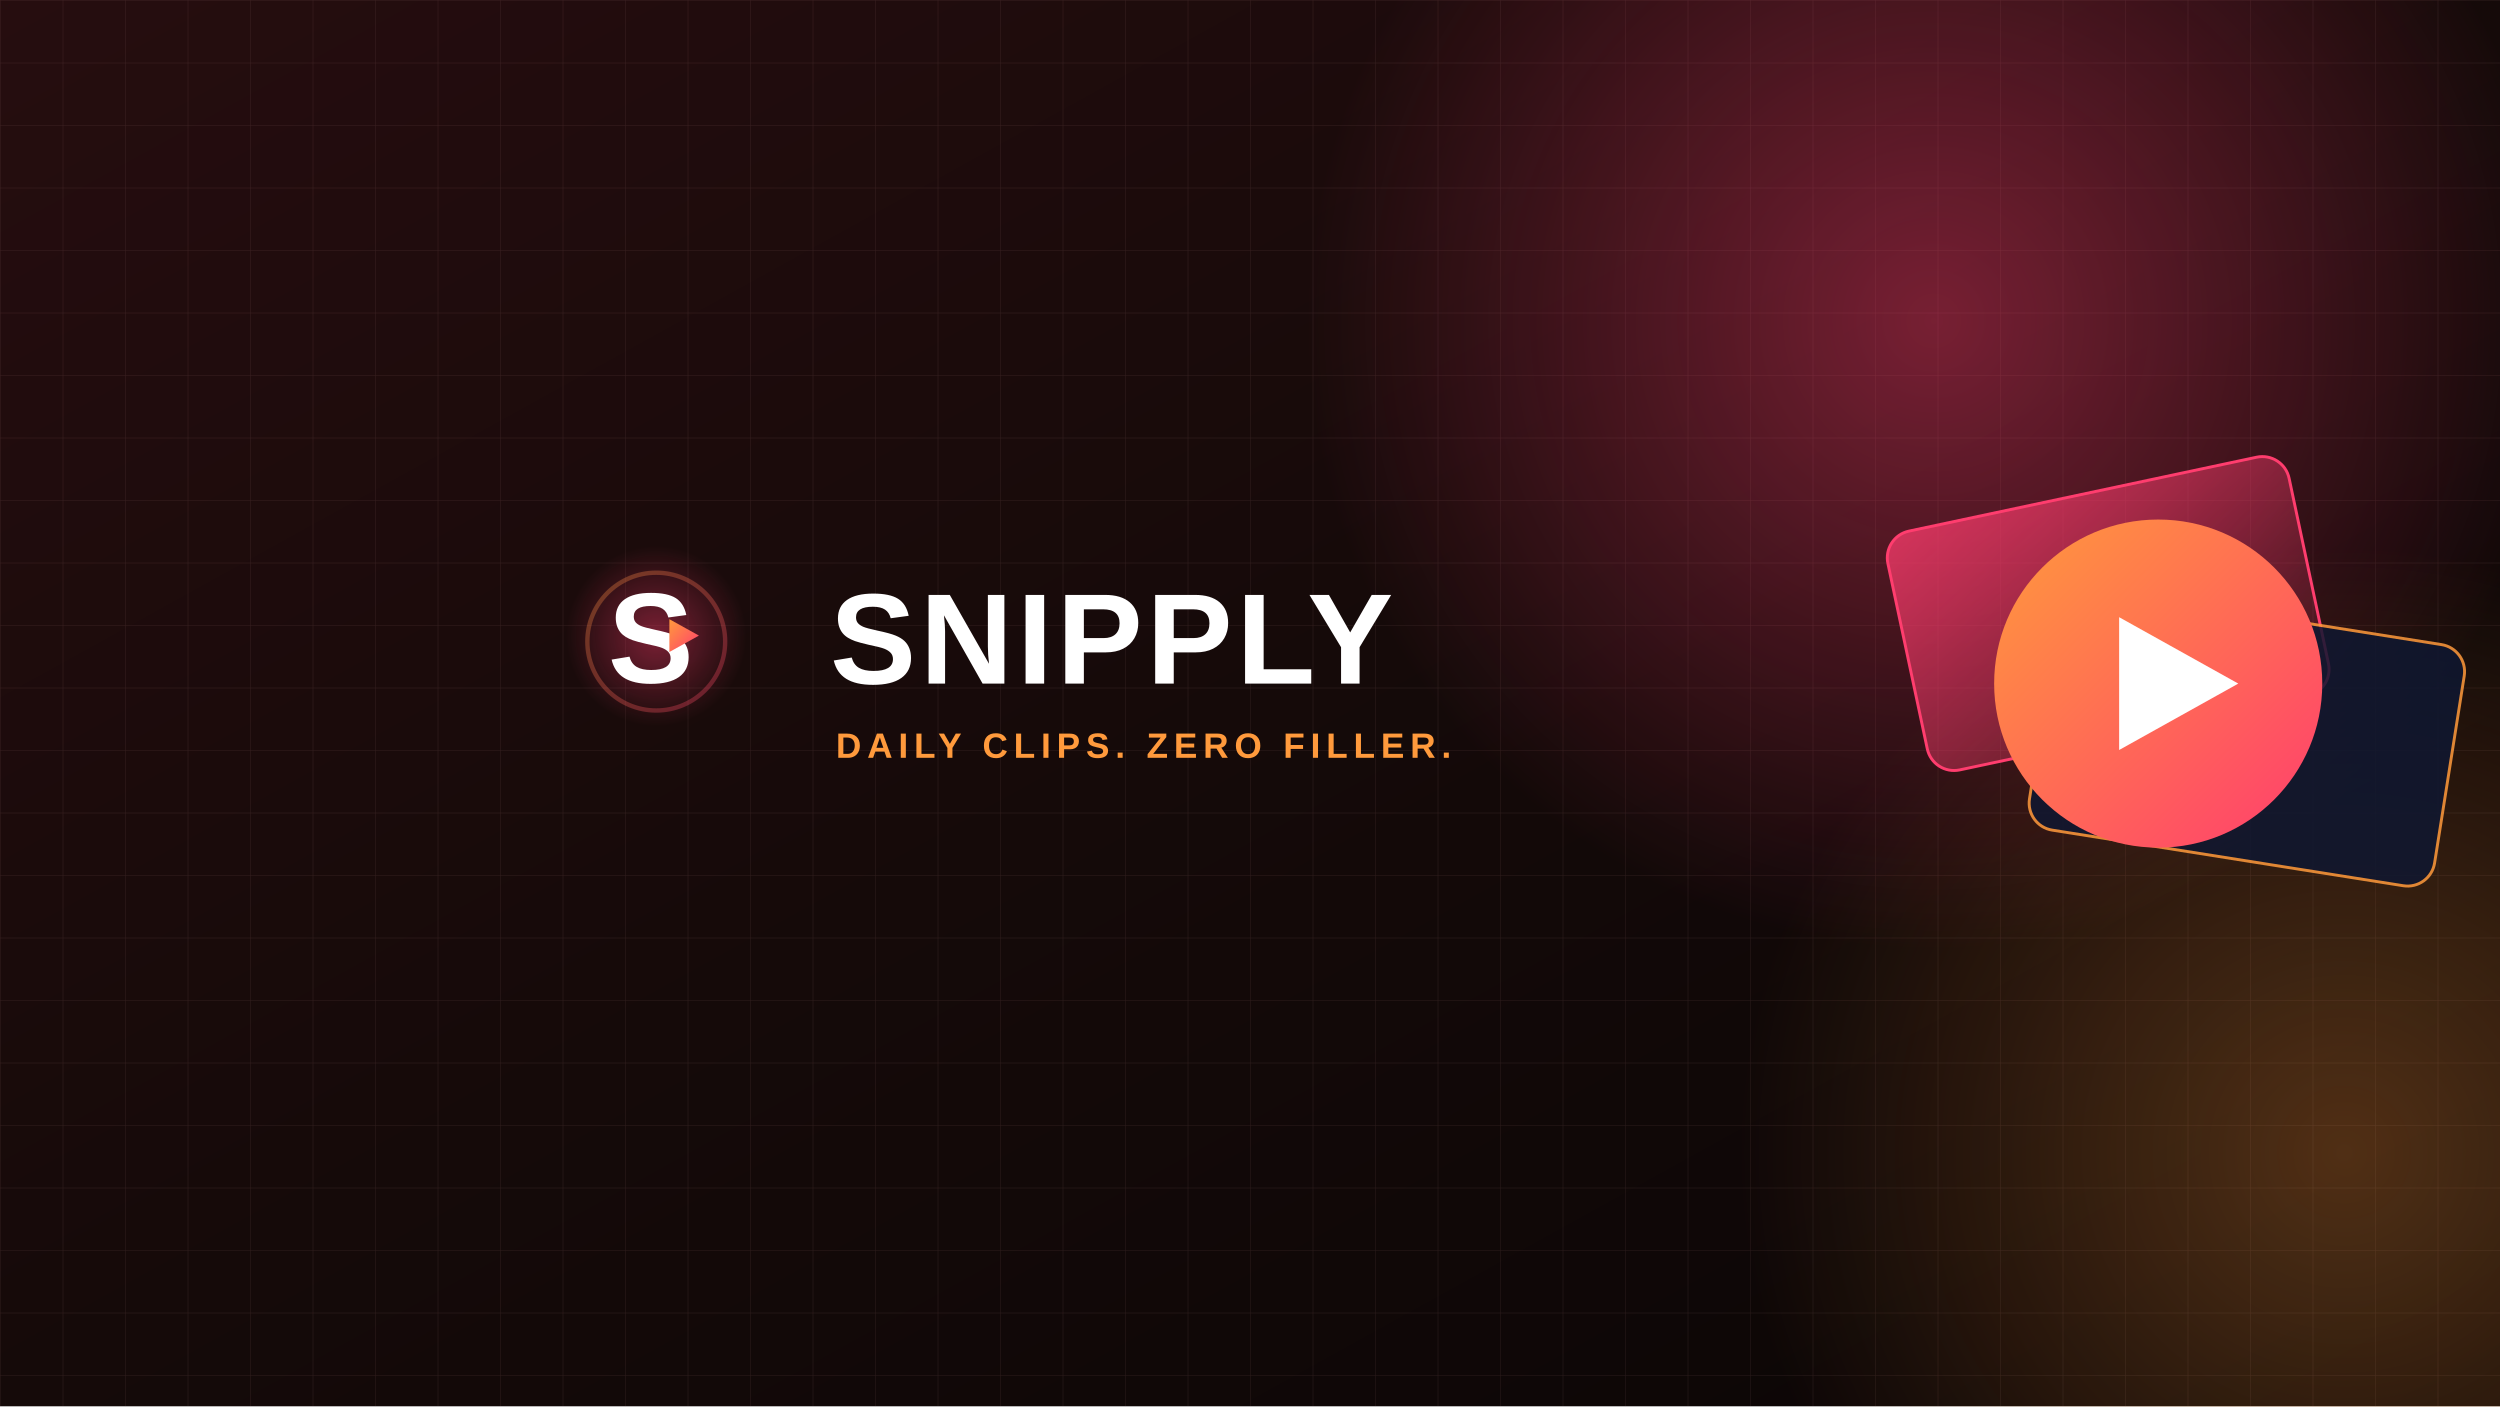
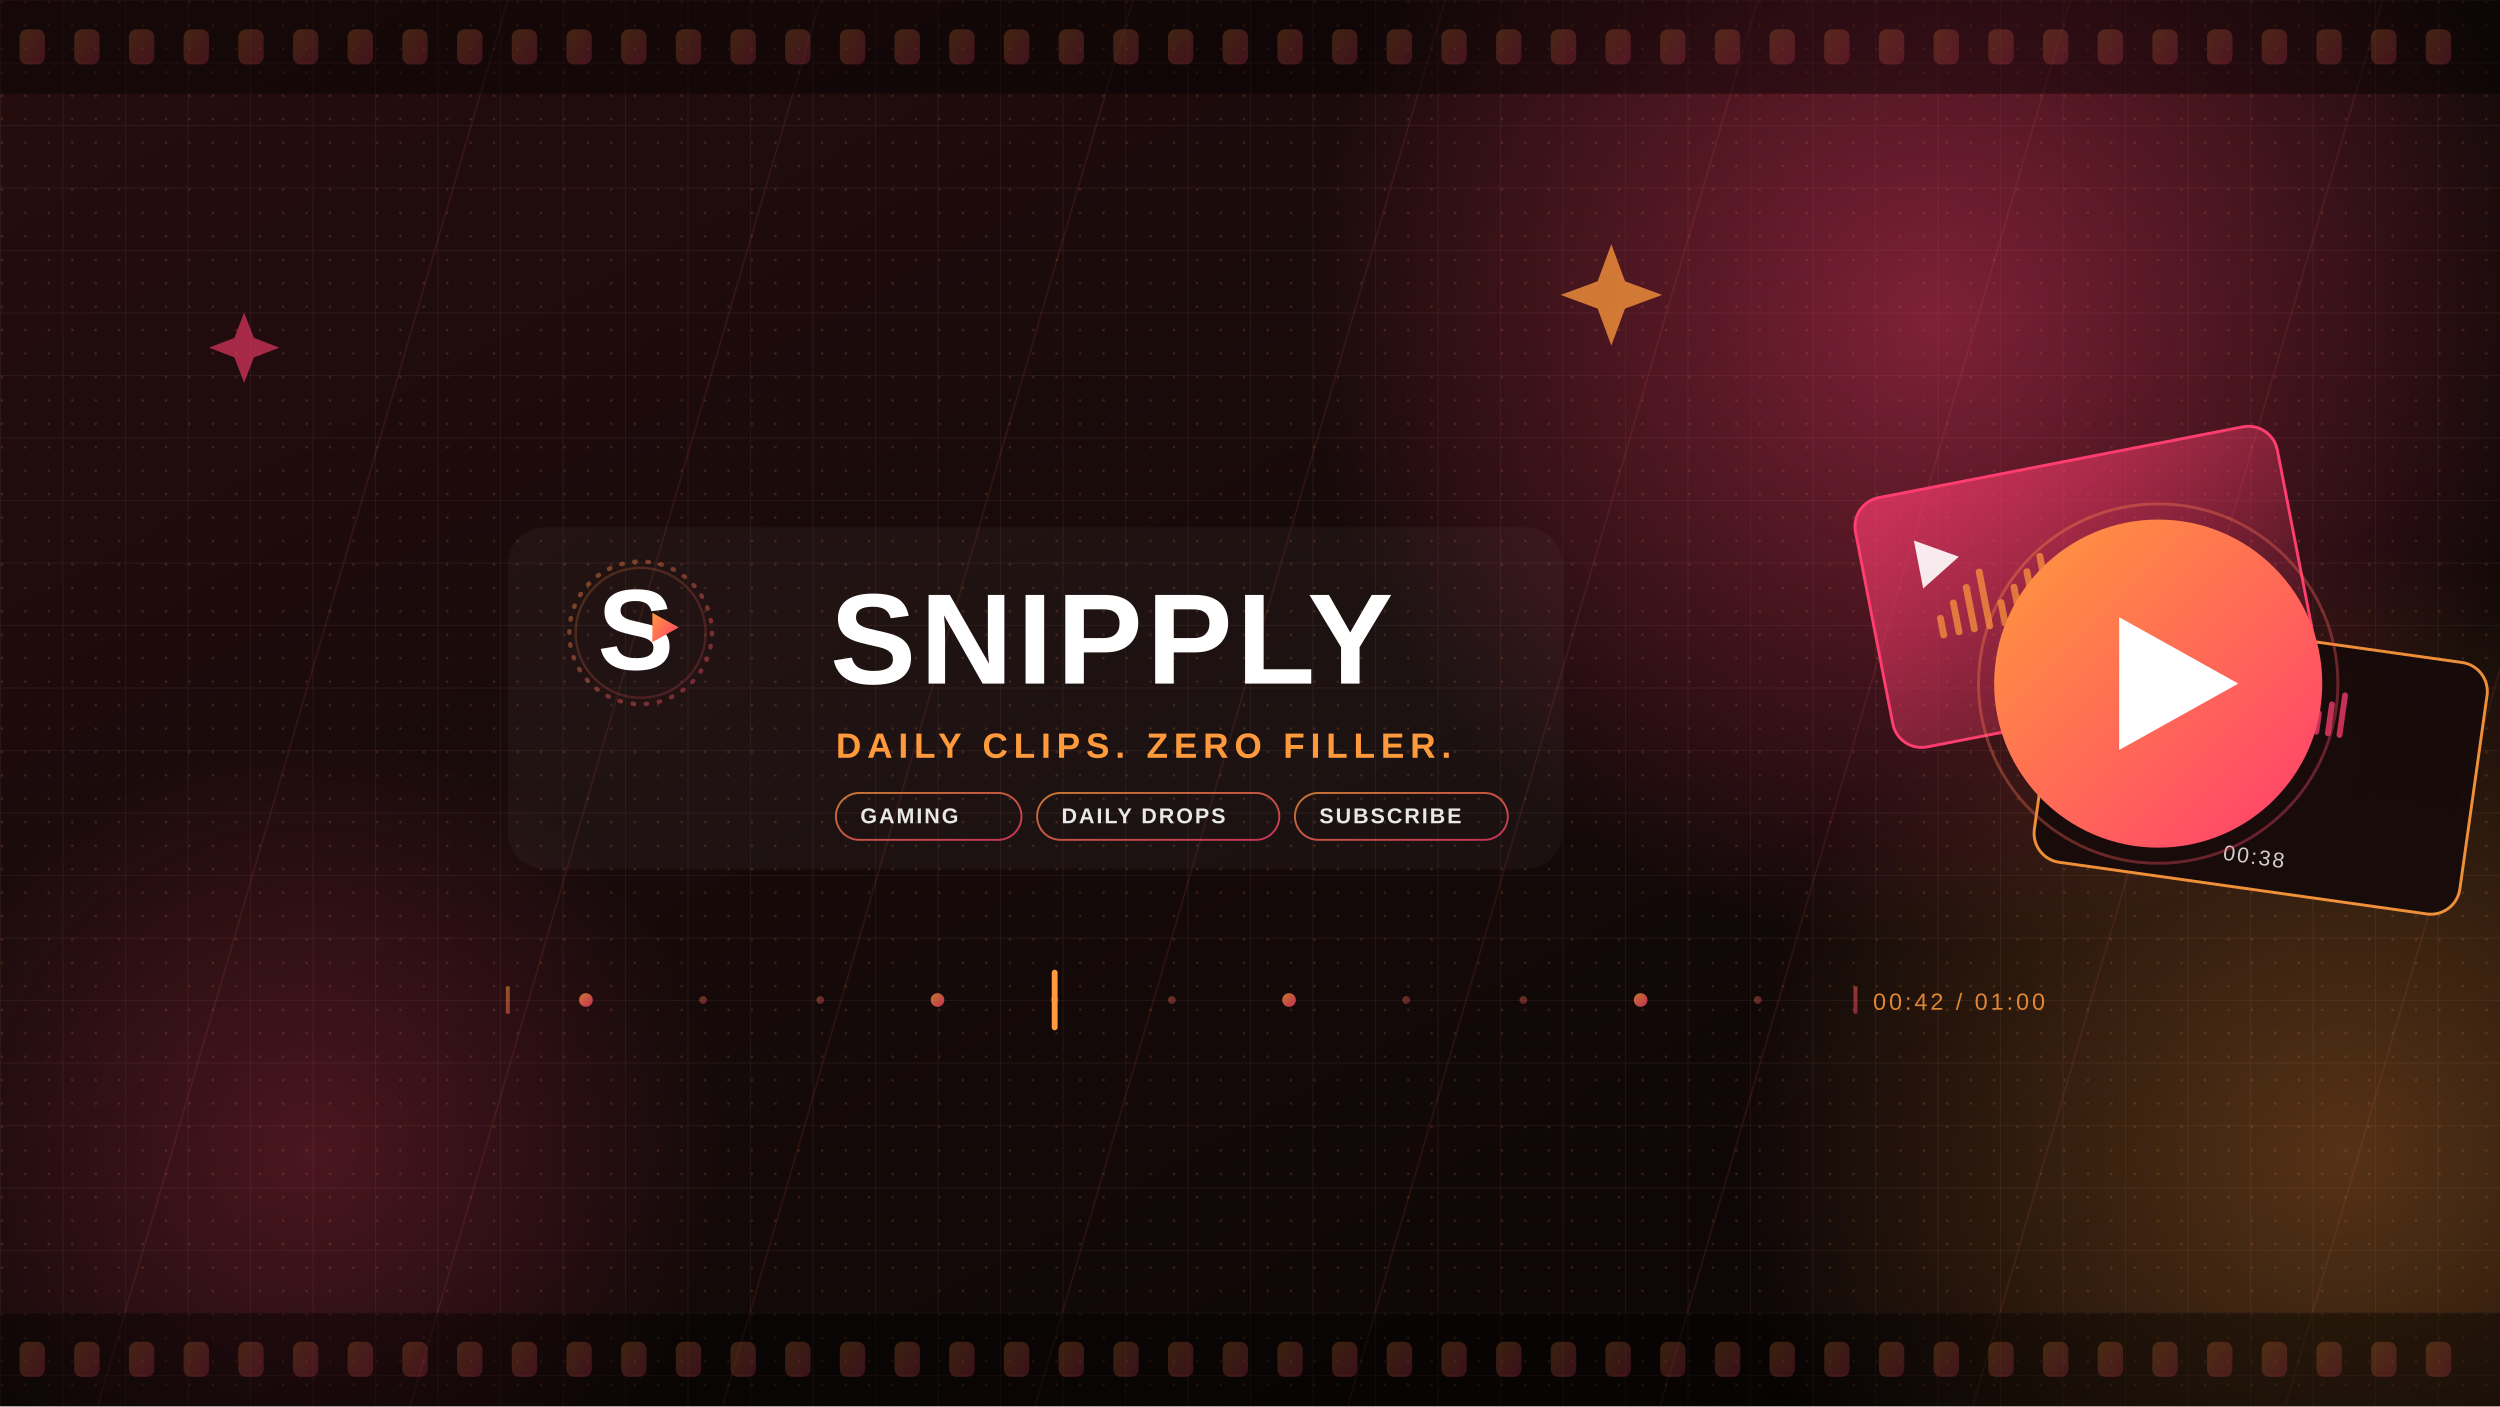
<svg xmlns="http://www.w3.org/2000/svg" width="2560" height="1440" viewBox="0 0 2560 1440">
  <defs>
    <linearGradient id="bg" x1="0" y1="0" x2="1" y2="1">
      <stop offset="0%" stop-color="#260D0F" />
      <stop offset="50%" stop-color="#150A09" />
      <stop offset="100%" stop-color="#0A0505" />
    </linearGradient>
    <linearGradient id="accent" x1="0" y1="0" x2="1" y2="1">
      <stop offset="0%" stop-color="#FF9A3C" />
      <stop offset="100%" stop-color="#FF3D6E" />
    </linearGradient>
-     <linearGradient id="violet" x1="0" y1="0" x2="1" y2="1">
-       <stop offset="0%" stop-color="#FF3D6E" stop-opacity="0.75" />
+     <linearGradient id="card" x1="0" y1="0" x2="1" y2="1">
+       <stop offset="0%" stop-color="#FF3D6E" stop-opacity="0.7" />
      <stop offset="100%" stop-color="#FF3D6E" stop-opacity="0.05" />
    </linearGradient>
    <radialGradient id="glowA" cx="50%" cy="50%" r="50%">
-       <stop offset="0%" stop-color="#FF3D6E" stop-opacity="0.42" />
+       <stop offset="0%" stop-color="#FF3D6E" stop-opacity="0.45" />
      <stop offset="100%" stop-color="#FF3D6E" stop-opacity="0" />
    </radialGradient>
    <radialGradient id="glowB" cx="50%" cy="50%" r="50%">
-       <stop offset="0%" stop-color="#FF9A3C" stop-opacity="0.28" />
+       <stop offset="0%" stop-color="#FF9A3C" stop-opacity="0.3" />
      <stop offset="100%" stop-color="#FF9A3C" stop-opacity="0" />
    </radialGradient>
    <pattern id="grid" width="64" height="64" patternUnits="userSpaceOnUse">
-       <path d="M 64 0 L 0 0 0 64" fill="none" stroke="#C78B8B" stroke-width="1" opacity="0.16" />
+       <path d="M 64 0 L 0 0 0 64" fill="none" stroke="#C78B8B" stroke-width="1" opacity="0.18" />
+     </pattern>
+     <pattern id="dots" width="24" height="24" patternUnits="userSpaceOnUse">
+       <circle cx="2" cy="2" r="1.4" fill="#FF9A3C" opacity="0.16" />
    </pattern>
  </defs>
  <rect width="2560" height="1440" fill="url(#bg)" />
  <rect width="2560" height="1440" fill="url(#grid)" />
+   <rect width="2560" height="1440" fill="url(#dots)" />
  <circle cx="1980" cy="330" r="640" fill="url(#glowA)" />
  <circle cx="2400" cy="1180" r="620" fill="url(#glowB)" />
-   <g transform="translate(560 545) scale(0.28)">
-     <circle cx="400" cy="380" r="330" fill="url(#glowA)" />
-     <circle cx="400" cy="400" r="252" fill="none" stroke="url(#accent)" stroke-width="16" opacity="0.32" />
+   <circle cx="320" cy="1180" r="420" fill="url(#glowA)" opacity="0.5" />
+   <path d="M 100 1440 L 520 0" stroke="url(#accent)" stroke-width="2" opacity="0.09" />
+   <path d="M 420 1440 L 840 0" stroke="url(#accent)" stroke-width="2" opacity="0.09" />
+   <path d="M 740 1440 L 1160 0" stroke="url(#accent)" stroke-width="2" opacity="0.09" />
+   <path d="M 1060 1440 L 1480 0" stroke="url(#accent)" stroke-width="2" opacity="0.09" />
+   <path d="M 1380 1440 L 1800 0" stroke="url(#accent)" stroke-width="2" opacity="0.09" />
+   <path d="M 1700 1440 L 2120 0" stroke="url(#accent)" stroke-width="2" opacity="0.09" />
+   <path d="M 2020 1440 L 2440 0" stroke="url(#accent)" stroke-width="2" opacity="0.09" />
+   <path d="M 2340 1440 L 2760 0" stroke="url(#accent)" stroke-width="2" opacity="0.09" />
+   <rect x="0" y="0" width="2560" height="96" fill="#000000" opacity="0.42" />
+   <rect x="0" y="1344" width="2560" height="96" fill="#000000" opacity="0.42" />
+   <rect x="20" y="30" width="26" height="36" rx="8" fill="url(#accent)" opacity="0.2" />
+   <rect x="76" y="30" width="26" height="36" rx="8" fill="url(#accent)" opacity="0.2" />
+   <rect x="132" y="30" width="26" height="36" rx="8" fill="url(#accent)" opacity="0.2" />
+   <rect x="188" y="30" width="26" height="36" rx="8" fill="url(#accent)" opacity="0.2" />
+   <rect x="244" y="30" width="26" height="36" rx="8" fill="url(#accent)" opacity="0.2" />
+   <rect x="300" y="30" width="26" height="36" rx="8" fill="url(#accent)" opacity="0.2" />
+   <rect x="356" y="30" width="26" height="36" rx="8" fill="url(#accent)" opacity="0.2" />
+   <rect x="412" y="30" width="26" height="36" rx="8" fill="url(#accent)" opacity="0.2" />
+   <rect x="468" y="30" width="26" height="36" rx="8" fill="url(#accent)" opacity="0.2" />
+   <rect x="524" y="30" width="26" height="36" rx="8" fill="url(#accent)" opacity="0.2" />
+   <rect x="580" y="30" width="26" height="36" rx="8" fill="url(#accent)" opacity="0.2" />
+   <rect x="636" y="30" width="26" height="36" rx="8" fill="url(#accent)" opacity="0.2" />
+   <rect x="692" y="30" width="26" height="36" rx="8" fill="url(#accent)" opacity="0.2" />
+   <rect x="748" y="30" width="26" height="36" rx="8" fill="url(#accent)" opacity="0.2" />
+   <rect x="804" y="30" width="26" height="36" rx="8" fill="url(#accent)" opacity="0.2" />
+   <rect x="860" y="30" width="26" height="36" rx="8" fill="url(#accent)" opacity="0.2" />
+   <rect x="916" y="30" width="26" height="36" rx="8" fill="url(#accent)" opacity="0.2" />
+   <rect x="972" y="30" width="26" height="36" rx="8" fill="url(#accent)" opacity="0.2" />
+   <rect x="1028" y="30" width="26" height="36" rx="8" fill="url(#accent)" opacity="0.2" />
+   <rect x="1084" y="30" width="26" height="36" rx="8" fill="url(#accent)" opacity="0.2" />
+   <rect x="1140" y="30" width="26" height="36" rx="8" fill="url(#accent)" opacity="0.2" />
+   <rect x="1196" y="30" width="26" height="36" rx="8" fill="url(#accent)" opacity="0.2" />
+   <rect x="1252" y="30" width="26" height="36" rx="8" fill="url(#accent)" opacity="0.2" />
+   <rect x="1308" y="30" width="26" height="36" rx="8" fill="url(#accent)" opacity="0.2" />
+   <rect x="1364" y="30" width="26" height="36" rx="8" fill="url(#accent)" opacity="0.2" />
+   <rect x="1420" y="30" width="26" height="36" rx="8" fill="url(#accent)" opacity="0.2" />
+   <rect x="1476" y="30" width="26" height="36" rx="8" fill="url(#accent)" opacity="0.2" />
+   <rect x="1532" y="30" width="26" height="36" rx="8" fill="url(#accent)" opacity="0.2" />
+   <rect x="1588" y="30" width="26" height="36" rx="8" fill="url(#accent)" opacity="0.2" />
+   <rect x="1644" y="30" width="26" height="36" rx="8" fill="url(#accent)" opacity="0.2" />
+   <rect x="1700" y="30" width="26" height="36" rx="8" fill="url(#accent)" opacity="0.2" />
+   <rect x="1756" y="30" width="26" height="36" rx="8" fill="url(#accent)" opacity="0.2" />
+   <rect x="1812" y="30" width="26" height="36" rx="8" fill="url(#accent)" opacity="0.2" />
+   <rect x="1868" y="30" width="26" height="36" rx="8" fill="url(#accent)" opacity="0.2" />
+   <rect x="1924" y="30" width="26" height="36" rx="8" fill="url(#accent)" opacity="0.2" />
+   <rect x="1980" y="30" width="26" height="36" rx="8" fill="url(#accent)" opacity="0.2" />
+   <rect x="2036" y="30" width="26" height="36" rx="8" fill="url(#accent)" opacity="0.2" />
+   <rect x="2092" y="30" width="26" height="36" rx="8" fill="url(#accent)" opacity="0.2" />
+   <rect x="2148" y="30" width="26" height="36" rx="8" fill="url(#accent)" opacity="0.2" />
+   <rect x="2204" y="30" width="26" height="36" rx="8" fill="url(#accent)" opacity="0.2" />
+   <rect x="2260" y="30" width="26" height="36" rx="8" fill="url(#accent)" opacity="0.2" />
+   <rect x="2316" y="30" width="26" height="36" rx="8" fill="url(#accent)" opacity="0.2" />
+   <rect x="2372" y="30" width="26" height="36" rx="8" fill="url(#accent)" opacity="0.2" />
+   <rect x="2428" y="30" width="26" height="36" rx="8" fill="url(#accent)" opacity="0.2" />
+   <rect x="2484" y="30" width="26" height="36" rx="8" fill="url(#accent)" opacity="0.2" />
+   <rect x="20" y="1374" width="26" height="36" rx="8" fill="url(#accent)" opacity="0.2" />
+   <rect x="76" y="1374" width="26" height="36" rx="8" fill="url(#accent)" opacity="0.2" />
+   <rect x="132" y="1374" width="26" height="36" rx="8" fill="url(#accent)" opacity="0.2" />
+   <rect x="188" y="1374" width="26" height="36" rx="8" fill="url(#accent)" opacity="0.2" />
+   <rect x="244" y="1374" width="26" height="36" rx="8" fill="url(#accent)" opacity="0.2" />
+   <rect x="300" y="1374" width="26" height="36" rx="8" fill="url(#accent)" opacity="0.2" />
+   <rect x="356" y="1374" width="26" height="36" rx="8" fill="url(#accent)" opacity="0.2" />
+   <rect x="412" y="1374" width="26" height="36" rx="8" fill="url(#accent)" opacity="0.2" />
+   <rect x="468" y="1374" width="26" height="36" rx="8" fill="url(#accent)" opacity="0.2" />
+   <rect x="524" y="1374" width="26" height="36" rx="8" fill="url(#accent)" opacity="0.2" />
+   <rect x="580" y="1374" width="26" height="36" rx="8" fill="url(#accent)" opacity="0.2" />
+   <rect x="636" y="1374" width="26" height="36" rx="8" fill="url(#accent)" opacity="0.2" />
+   <rect x="692" y="1374" width="26" height="36" rx="8" fill="url(#accent)" opacity="0.2" />
+   <rect x="748" y="1374" width="26" height="36" rx="8" fill="url(#accent)" opacity="0.2" />
+   <rect x="804" y="1374" width="26" height="36" rx="8" fill="url(#accent)" opacity="0.2" />
+   <rect x="860" y="1374" width="26" height="36" rx="8" fill="url(#accent)" opacity="0.2" />
+   <rect x="916" y="1374" width="26" height="36" rx="8" fill="url(#accent)" opacity="0.2" />
+   <rect x="972" y="1374" width="26" height="36" rx="8" fill="url(#accent)" opacity="0.2" />
+   <rect x="1028" y="1374" width="26" height="36" rx="8" fill="url(#accent)" opacity="0.2" />
+   <rect x="1084" y="1374" width="26" height="36" rx="8" fill="url(#accent)" opacity="0.2" />
+   <rect x="1140" y="1374" width="26" height="36" rx="8" fill="url(#accent)" opacity="0.2" />
+   <rect x="1196" y="1374" width="26" height="36" rx="8" fill="url(#accent)" opacity="0.2" />
+   <rect x="1252" y="1374" width="26" height="36" rx="8" fill="url(#accent)" opacity="0.2" />
+   <rect x="1308" y="1374" width="26" height="36" rx="8" fill="url(#accent)" opacity="0.2" />
+   <rect x="1364" y="1374" width="26" height="36" rx="8" fill="url(#accent)" opacity="0.2" />
+   <rect x="1420" y="1374" width="26" height="36" rx="8" fill="url(#accent)" opacity="0.2" />
+   <rect x="1476" y="1374" width="26" height="36" rx="8" fill="url(#accent)" opacity="0.2" />
+   <rect x="1532" y="1374" width="26" height="36" rx="8" fill="url(#accent)" opacity="0.2" />
+   <rect x="1588" y="1374" width="26" height="36" rx="8" fill="url(#accent)" opacity="0.2" />
+   <rect x="1644" y="1374" width="26" height="36" rx="8" fill="url(#accent)" opacity="0.2" />
+   <rect x="1700" y="1374" width="26" height="36" rx="8" fill="url(#accent)" opacity="0.2" />
+   <rect x="1756" y="1374" width="26" height="36" rx="8" fill="url(#accent)" opacity="0.2" />
+   <rect x="1812" y="1374" width="26" height="36" rx="8" fill="url(#accent)" opacity="0.2" />
+   <rect x="1868" y="1374" width="26" height="36" rx="8" fill="url(#accent)" opacity="0.2" />
+   <rect x="1924" y="1374" width="26" height="36" rx="8" fill="url(#accent)" opacity="0.2" />
+   <rect x="1980" y="1374" width="26" height="36" rx="8" fill="url(#accent)" opacity="0.2" />
+   <rect x="2036" y="1374" width="26" height="36" rx="8" fill="url(#accent)" opacity="0.2" />
+   <rect x="2092" y="1374" width="26" height="36" rx="8" fill="url(#accent)" opacity="0.2" />
+   <rect x="2148" y="1374" width="26" height="36" rx="8" fill="url(#accent)" opacity="0.2" />
+   <rect x="2204" y="1374" width="26" height="36" rx="8" fill="url(#accent)" opacity="0.2" />
+   <rect x="2260" y="1374" width="26" height="36" rx="8" fill="url(#accent)" opacity="0.2" />
+   <rect x="2316" y="1374" width="26" height="36" rx="8" fill="url(#accent)" opacity="0.2" />
+   <rect x="2372" y="1374" width="26" height="36" rx="8" fill="url(#accent)" opacity="0.2" />
+   <rect x="2428" y="1374" width="26" height="36" rx="8" fill="url(#accent)" opacity="0.2" />
+   <rect x="2484" y="1374" width="26" height="36" rx="8" fill="url(#accent)" opacity="0.2" />
+   <rect x="520" y="540" width="1080" height="350" rx="38" fill="#FFFFFF" opacity="0.035" stroke="url(#accent)" stroke-width="2" stroke-opacity="0.18" />
+   <g transform="translate(556 548) scale(0.25)">
+     <circle cx="400" cy="400" r="266" fill="none" stroke="url(#accent)" stroke-width="10" opacity="0.2" />
+     <circle cx="400" cy="400" r="292" fill="none" stroke="url(#accent)" stroke-width="18" stroke-dasharray="6 48" stroke-linecap="round" opacity="0.4" />
    <text x="380" y="550" text-anchor="middle" font-family="Liberation Sans, Arial, sans-serif" font-size="470" font-weight="bold" fill="#FFFFFF">S</text>
    <path d="M 448 318 L 448 438 L 556 378 Z" fill="url(#accent)" />
  </g>
  <text x="850" y="700" font-family="Liberation Sans, Arial, sans-serif" font-size="132" font-weight="bold" letter-spacing="4" fill="#FFFFFF">SNIPPLY</text>
  <text x="856" y="776" font-family="Liberation Sans, Arial, sans-serif" font-size="36" font-weight="bold" letter-spacing="6" fill="#FF9A3C">DAILY CLIPS. ZERO FILLER.</text>
-   <g transform="rotate(-12 2180 680)">
-     <rect x="1960" y="500" width="420" height="250" rx="28" fill="url(#violet)" stroke="#FF3D6E" stroke-width="3" />
-   </g>
-   <g transform="rotate(9 2300 760)">
-     <rect x="2090" y="630" width="420" height="250" rx="28" fill="#0E1630" stroke="#FF9A3C" stroke-width="3" opacity="0.85" />
+   <g font-family="Liberation Sans, Arial, sans-serif" font-size="22" font-weight="bold" letter-spacing="2">
+     <rect x="856" y="812" width="190" height="48" rx="24" fill="none" stroke="url(#accent)" stroke-width="2" opacity="0.75" />
+     <text x="881" y="843" fill="#FFFFFF" opacity="0.9">GAMING</text>
+     <rect x="1062" y="812" width="248" height="48" rx="24" fill="none" stroke="url(#accent)" stroke-width="2" opacity="0.75" />
+     <text x="1087" y="843" fill="#FFFFFF" opacity="0.9">DAILY DROPS</text>
+     <rect x="1326" y="812" width="218" height="48" rx="24" fill="none" stroke="url(#accent)" stroke-width="2" opacity="0.75" />
+     <text x="1351" y="843" fill="#FFFFFF" opacity="0.9">SUBSCRIBE</text>
+   </g>
+   <path d="M 520 1024 L 1900 1024" stroke="url(#accent)" stroke-width="3" opacity="0.28" />
+   <path d="M 520 1010 L 520 1038 M 1900 1010 L 1900 1038" stroke="url(#accent)" stroke-width="4" opacity="0.5" />
+   <circle cx="600" cy="1024" r="7" fill="url(#accent)" opacity="0.75" />
+   <circle cx="720" cy="1024" r="4" fill="url(#accent)" opacity="0.35" />
+   <circle cx="840" cy="1024" r="4" fill="url(#accent)" opacity="0.35" />
+   <circle cx="960" cy="1024" r="7" fill="url(#accent)" opacity="0.75" />
+   <circle cx="1080" cy="1024" r="4" fill="url(#accent)" opacity="0.35" />
+   <circle cx="1200" cy="1024" r="4" fill="url(#accent)" opacity="0.35" />
+   <circle cx="1320" cy="1024" r="7" fill="url(#accent)" opacity="0.75" />
+   <circle cx="1440" cy="1024" r="4" fill="url(#accent)" opacity="0.35" />
+   <circle cx="1560" cy="1024" r="4" fill="url(#accent)" opacity="0.35" />
+   <circle cx="1680" cy="1024" r="7" fill="url(#accent)" opacity="0.75" />
+   <circle cx="1800" cy="1024" r="4" fill="url(#accent)" opacity="0.35" />
+   <path d="M 1080 996 L 1080 1052" stroke="#FF9A3C" stroke-width="6" stroke-linecap="round" />
+   <text x="1918" y="1034" font-family="Liberation Sans, Arial, sans-serif" font-size="24" letter-spacing="3" fill="#FF9A3C" opacity="0.85">00:42 / 01:00</text>
+   <g transform="rotate(-11 2140 600)">
+     <rect x="1915" y="470" width="440" height="260" rx="30" fill="url(#card)" stroke="#FF3D6E" stroke-width="3" />
+     <path d="M 1972 520 L 1972 570 L 2014 545 Z" fill="#FFFFFF" opacity="0.9" />
+     <rect x="1980" y="600" width="7" height="24" rx="3" fill="#FF9A3C" opacity="0.7" />
+     <rect x="1996" y="587" width="7" height="37" rx="3" fill="#FF9A3C" opacity="0.7" />
+     <rect x="2012" y="574" width="7" height="50" rx="3" fill="#FF9A3C" opacity="0.7" />
+     <rect x="2028" y="561" width="7" height="63" rx="3" fill="#FF9A3C" opacity="0.7" />
+     <rect x="2044" y="596" width="7" height="28" rx="3" fill="#FF9A3C" opacity="0.7" />
+     <rect x="2060" y="583" width="7" height="41" rx="3" fill="#FF9A3C" opacity="0.7" />
+     <rect x="2076" y="570" width="7" height="54" rx="3" fill="#FF9A3C" opacity="0.7" />
+     <rect x="2092" y="557" width="7" height="67" rx="3" fill="#FF9A3C" opacity="0.7" />
+     <rect x="2108" y="592" width="7" height="32" rx="3" fill="#FF9A3C" opacity="0.7" />
+     <rect x="2124" y="579" width="7" height="45" rx="3" fill="#FF9A3C" opacity="0.7" />
+     <rect x="2140" y="566" width="7" height="58" rx="3" fill="#FF9A3C" opacity="0.7" />
+     <rect x="2156" y="553" width="7" height="71" rx="3" fill="#FF9A3C" opacity="0.7" />
+     <rect x="2172" y="588" width="7" height="36" rx="3" fill="#FF9A3C" opacity="0.7" />
+     <rect x="2188" y="575" width="7" height="49" rx="3" fill="#FF9A3C" opacity="0.7" />
+     <rect x="2204" y="562" width="7" height="62" rx="3" fill="#FF9A3C" opacity="0.7" />
+     <rect x="2220" y="597" width="7" height="27" rx="3" fill="#FF9A3C" opacity="0.7" />
+     <rect x="2236" y="584" width="7" height="40" rx="3" fill="#FF9A3C" opacity="0.7" />
+     <text x="2110" y="708" font-family="Liberation Sans, Arial, sans-serif" font-size="22" letter-spacing="2" fill="#FFFFFF" opacity="0.8">00:12</text>
+   </g>
+   <g transform="rotate(8 2310 780)">
+     <rect x="2095" y="650" width="440" height="260" rx="30" fill="#160A0A" opacity="0.92" stroke="#FF9A3C" stroke-width="3" />
+     <rect x="2160" y="726" width="6" height="18" rx="3" fill="#FF3D6E" opacity="0.75" />
+     <rect x="2172" y="715" width="6" height="29" rx="3" fill="#FF3D6E" opacity="0.75" />
+     <rect x="2184" y="704" width="6" height="40" rx="3" fill="#FF3D6E" opacity="0.75" />
+     <rect x="2196" y="693" width="6" height="51" rx="3" fill="#FF3D6E" opacity="0.75" />
+     <rect x="2208" y="718" width="6" height="26" rx="3" fill="#FF3D6E" opacity="0.75" />
+     <rect x="2220" y="707" width="6" height="37" rx="3" fill="#FF3D6E" opacity="0.75" />
+     <rect x="2232" y="696" width="6" height="48" rx="3" fill="#FF3D6E" opacity="0.75" />
+     <rect x="2244" y="721" width="6" height="23" rx="3" fill="#FF3D6E" opacity="0.75" />
+     <rect x="2256" y="710" width="6" height="34" rx="3" fill="#FF3D6E" opacity="0.75" />
+     <rect x="2268" y="699" width="6" height="45" rx="3" fill="#FF3D6E" opacity="0.75" />
+     <rect x="2280" y="724" width="6" height="20" rx="3" fill="#FF3D6E" opacity="0.75" />
+     <rect x="2292" y="713" width="6" height="31" rx="3" fill="#FF3D6E" opacity="0.75" />
+     <rect x="2304" y="702" width="6" height="42" rx="3" fill="#FF3D6E" opacity="0.75" />
+     <rect x="2316" y="691" width="6" height="53" rx="3" fill="#FF3D6E" opacity="0.75" />
+     <rect x="2328" y="716" width="6" height="28" rx="3" fill="#FF3D6E" opacity="0.75" />
+     <rect x="2340" y="705" width="6" height="39" rx="3" fill="#FF3D6E" opacity="0.75" />
+     <rect x="2352" y="694" width="6" height="50" rx="3" fill="#FF3D6E" opacity="0.75" />
+     <rect x="2364" y="719" width="6" height="25" rx="3" fill="#FF3D6E" opacity="0.75" />
+     <rect x="2376" y="708" width="6" height="36" rx="3" fill="#FF3D6E" opacity="0.75" />
+     <rect x="2388" y="697" width="6" height="47" rx="3" fill="#FF3D6E" opacity="0.75" />
+     <text x="2290" y="884" font-family="Liberation Sans, Arial, sans-serif" font-size="22" letter-spacing="2" fill="#FFFFFF" opacity="0.8">00:38</text>
  </g>
  <circle cx="2210" cy="700" r="168" fill="url(#accent)" />
+   <circle cx="2210" cy="700" r="184" fill="none" stroke="url(#accent)" stroke-width="3" opacity="0.35" />
  <path d="M 2170 632 L 2170 768 L 2292 700 Z" fill="#FFFFFF" />
+   <path d="M 1650 250 L 1664 288 L 1702 302 L 1664 316 L 1650 354 L 1636 316 L 1598 302 L 1636 288 Z" fill="#FF9A3C" opacity="0.75" />
+   <path d="M 250 320 L 260 346 L 286 356 L 260 366 L 250 392 L 240 366 L 214 356 L 240 346 Z" fill="#FF3D6E" opacity="0.6" />
</svg>
